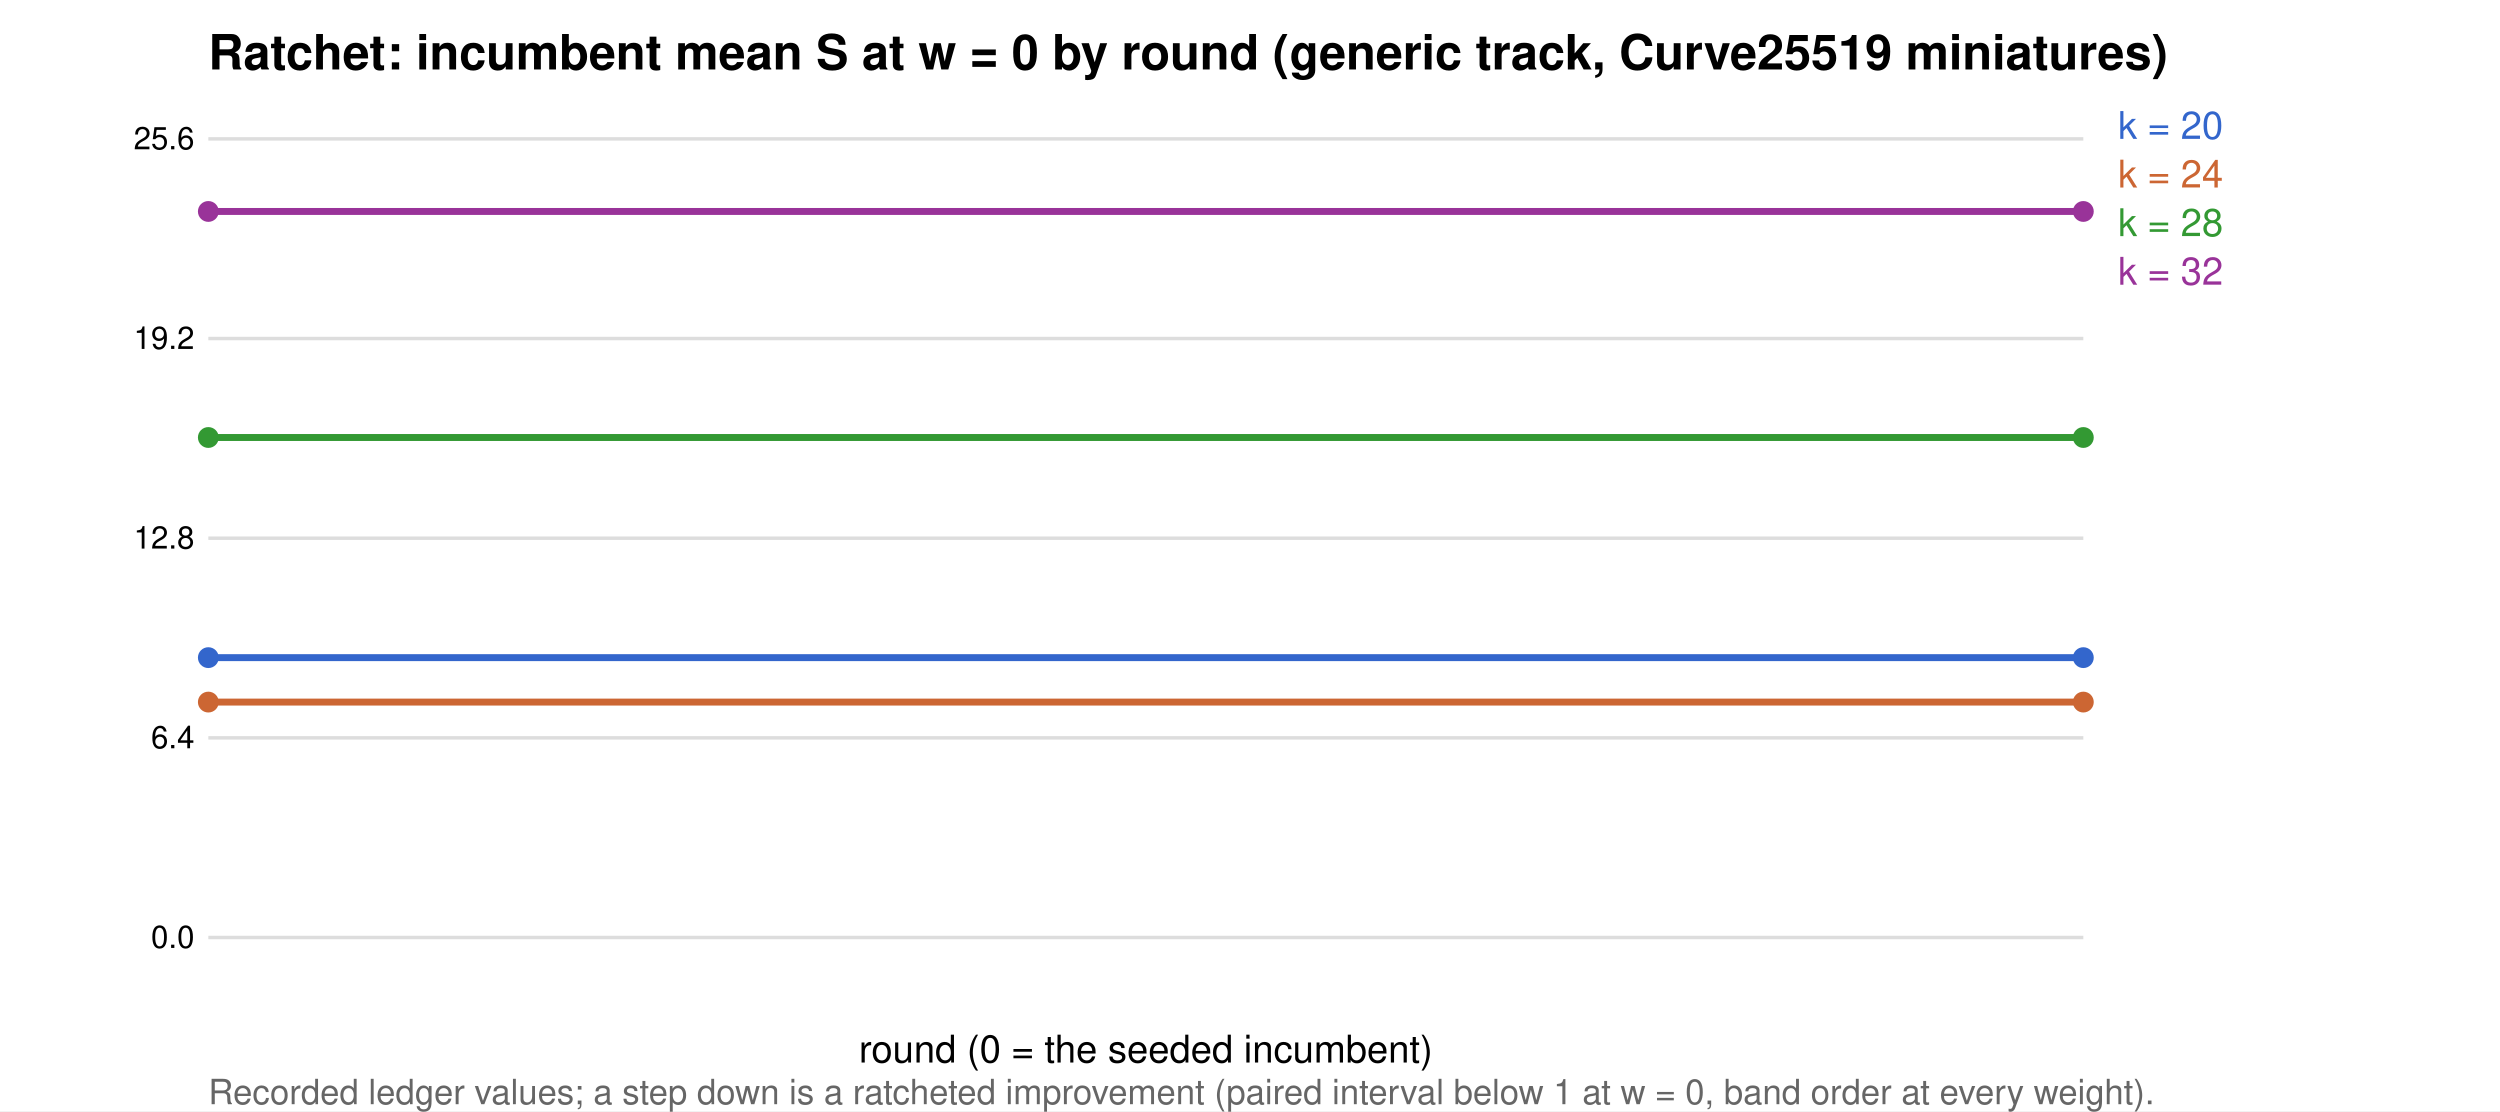
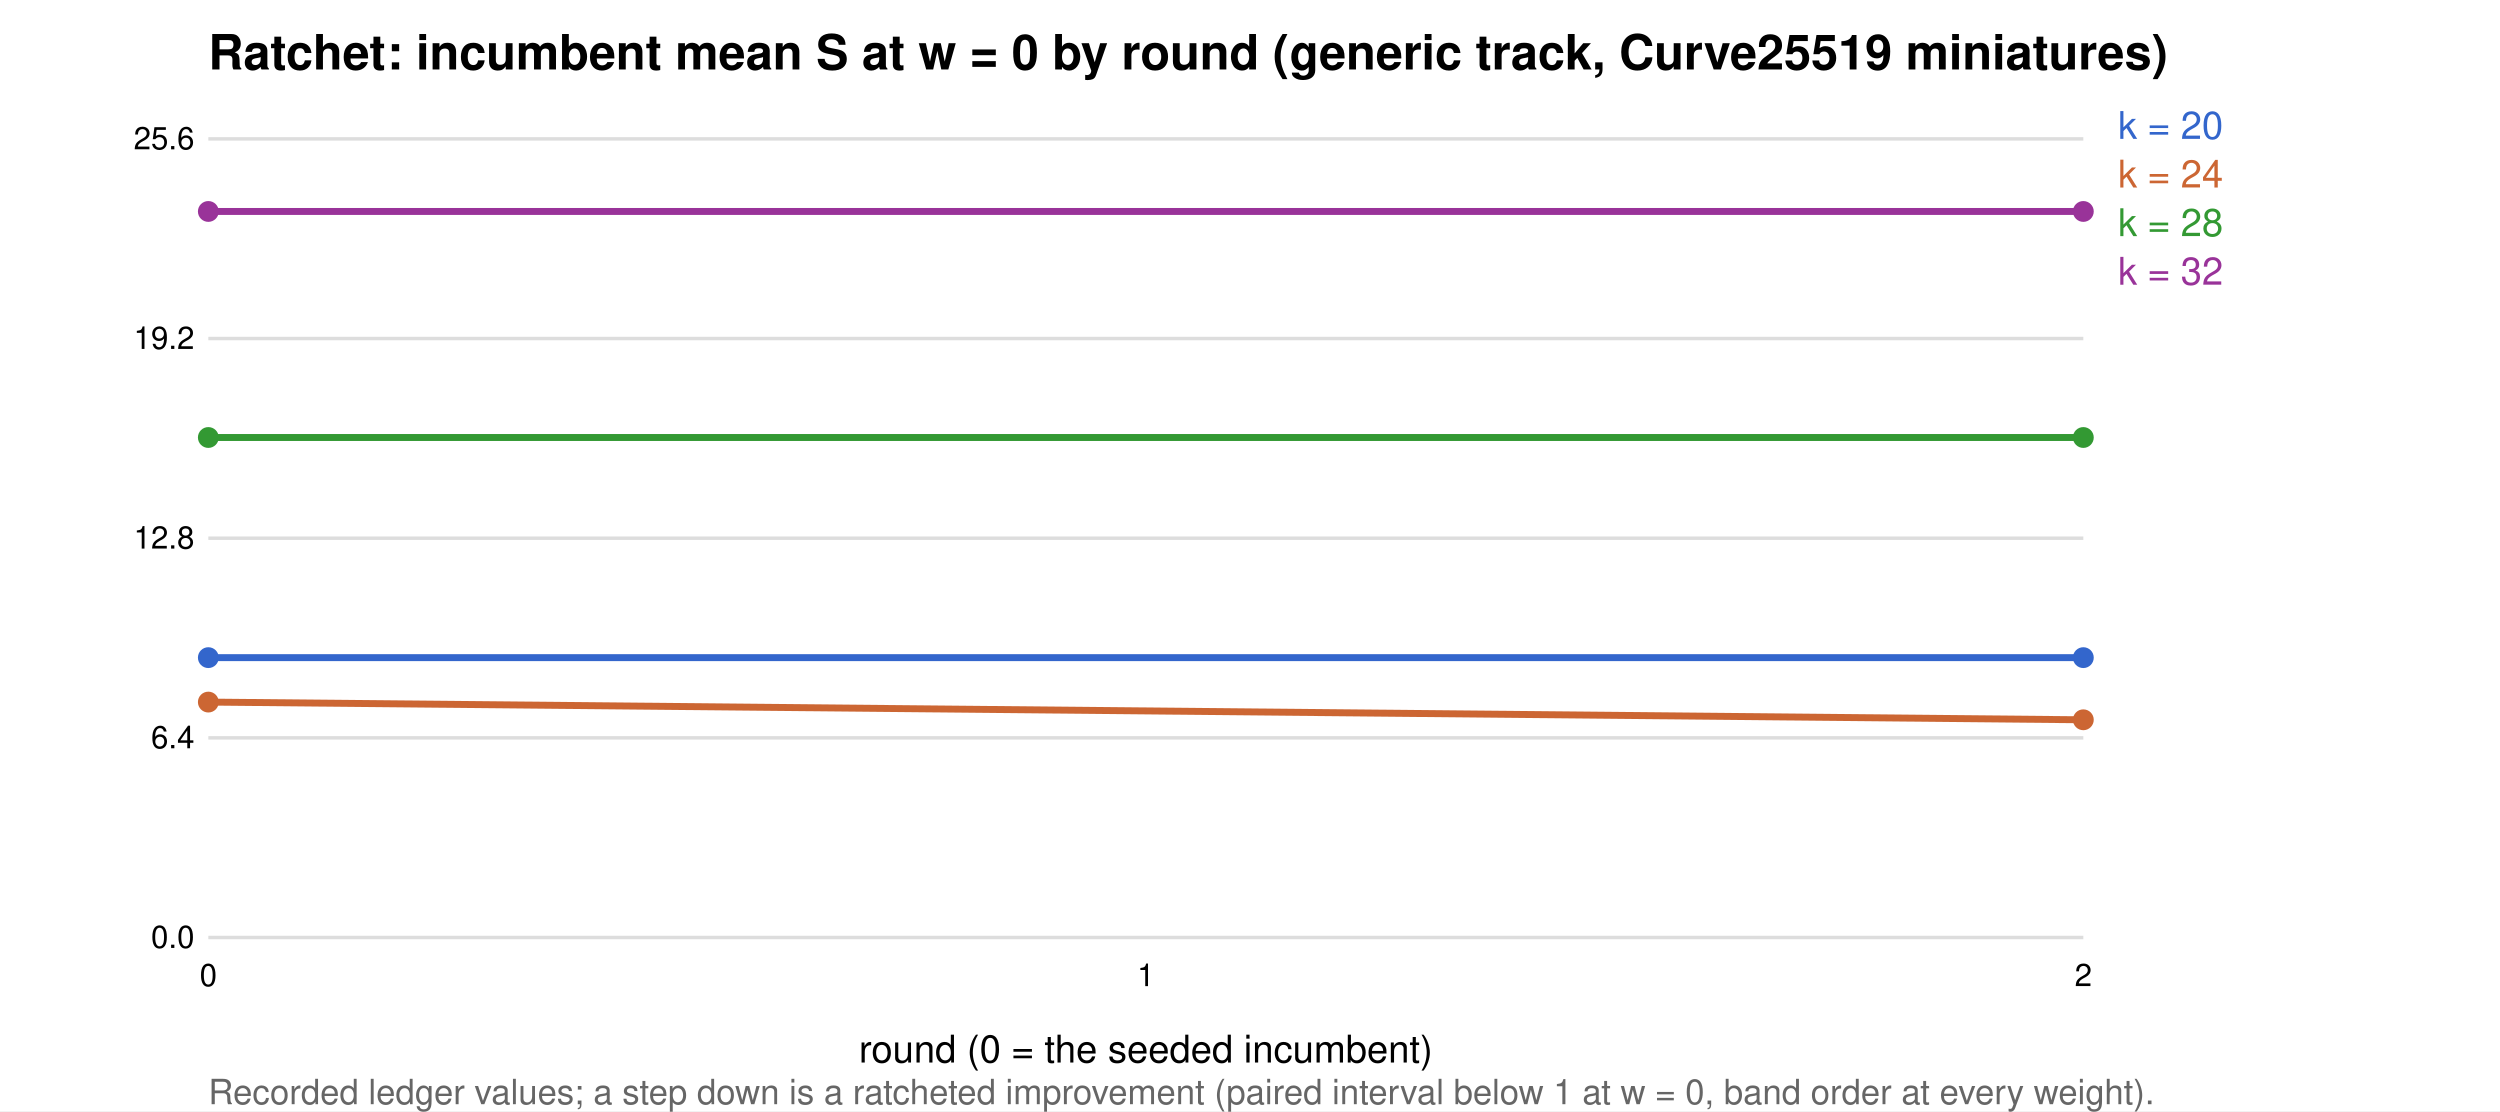
<svg xmlns="http://www.w3.org/2000/svg" width="720" height="320" viewBox="0 0 720 320" font-family="Helvetica,Arial,sans-serif" font-size="11">
  <rect width="100%" height="100%" fill="white" />
  <text x="60" y="20" font-size="14" font-weight="bold">Ratchet: incumbent mean S at w = 0 by round (generic track, Curve25519 miniatures)</text>
  <line x1="60" x2="600" y1="270.0" y2="270.0" stroke="#ddd" />
  <text x="56" y="273.0" text-anchor="end" font-size="9">0.0</text>
  <line x1="60" x2="600" y1="212.5" y2="212.5" stroke="#ddd" />
  <text x="56" y="215.5" text-anchor="end" font-size="9">6.4</text>
  <line x1="60" x2="600" y1="155.0" y2="155.0" stroke="#ddd" />
  <text x="56" y="158.0" text-anchor="end" font-size="9">12.8</text>
  <line x1="60" x2="600" y1="97.5" y2="97.5" stroke="#ddd" />
  <text x="56" y="100.5" text-anchor="end" font-size="9">19.2</text>
  <line x1="60" x2="600" y1="40.0" y2="40.0" stroke="#ddd" />
  <text x="56" y="43.0" text-anchor="end" font-size="9">25.6</text>
  <polyline fill="none" stroke="#36c" stroke-width="2" points="60.0,189.4 600.0,189.4" />
  <circle cx="60.0" cy="189.4" r="3" fill="#36c" />
  <circle cx="600.0" cy="189.4" r="3" fill="#36c" />
  <text x="610" y="40" fill="#36c">k = 20</text>
-   <polyline fill="none" stroke="#c63" stroke-width="2" points="60.0,202.2 600.0,202.2" />
+   <polyline fill="none" stroke="#c63" stroke-width="2" points="60.0,202.2 600.0,207.3" />
  <circle cx="60.0" cy="202.2" r="3" fill="#c63" />
-   <circle cx="600.0" cy="202.2" r="3" fill="#c63" />
+   <circle cx="600.0" cy="207.3" r="3" fill="#c63" />
  <text x="610" y="54" fill="#c63">k = 24</text>
  <polyline fill="none" stroke="#393" stroke-width="2" points="60.0,126.0 600.0,126.0" />
  <circle cx="60.0" cy="126.0" r="3" fill="#393" />
  <circle cx="600.0" cy="126.0" r="3" fill="#393" />
  <text x="610" y="68" fill="#393">k = 28</text>
  <polyline fill="none" stroke="#939" stroke-width="2" points="60.0,60.9 600.0,60.9" />
  <circle cx="60.0" cy="60.9" r="3" fill="#939" />
  <circle cx="600.0" cy="60.9" r="3" fill="#939" />
  <text x="610" y="82" fill="#939">k = 32</text>
+   <text x="60.0" y="284" text-anchor="middle" font-size="9">0</text>
+   <text x="330.0" y="284" text-anchor="middle" font-size="9">1</text>
+   <text x="600.0" y="284" text-anchor="middle" font-size="9">2</text>
  <text x="330" y="306" text-anchor="middle">round (0 = the seeded incumbent)</text>
  <text x="60" y="318" font-size="10" fill="#666">Recorded ledger values; a step down is a ratcheted improvement (paired interval below 1 at w = 0, band order at every weight).</text>
</svg>
